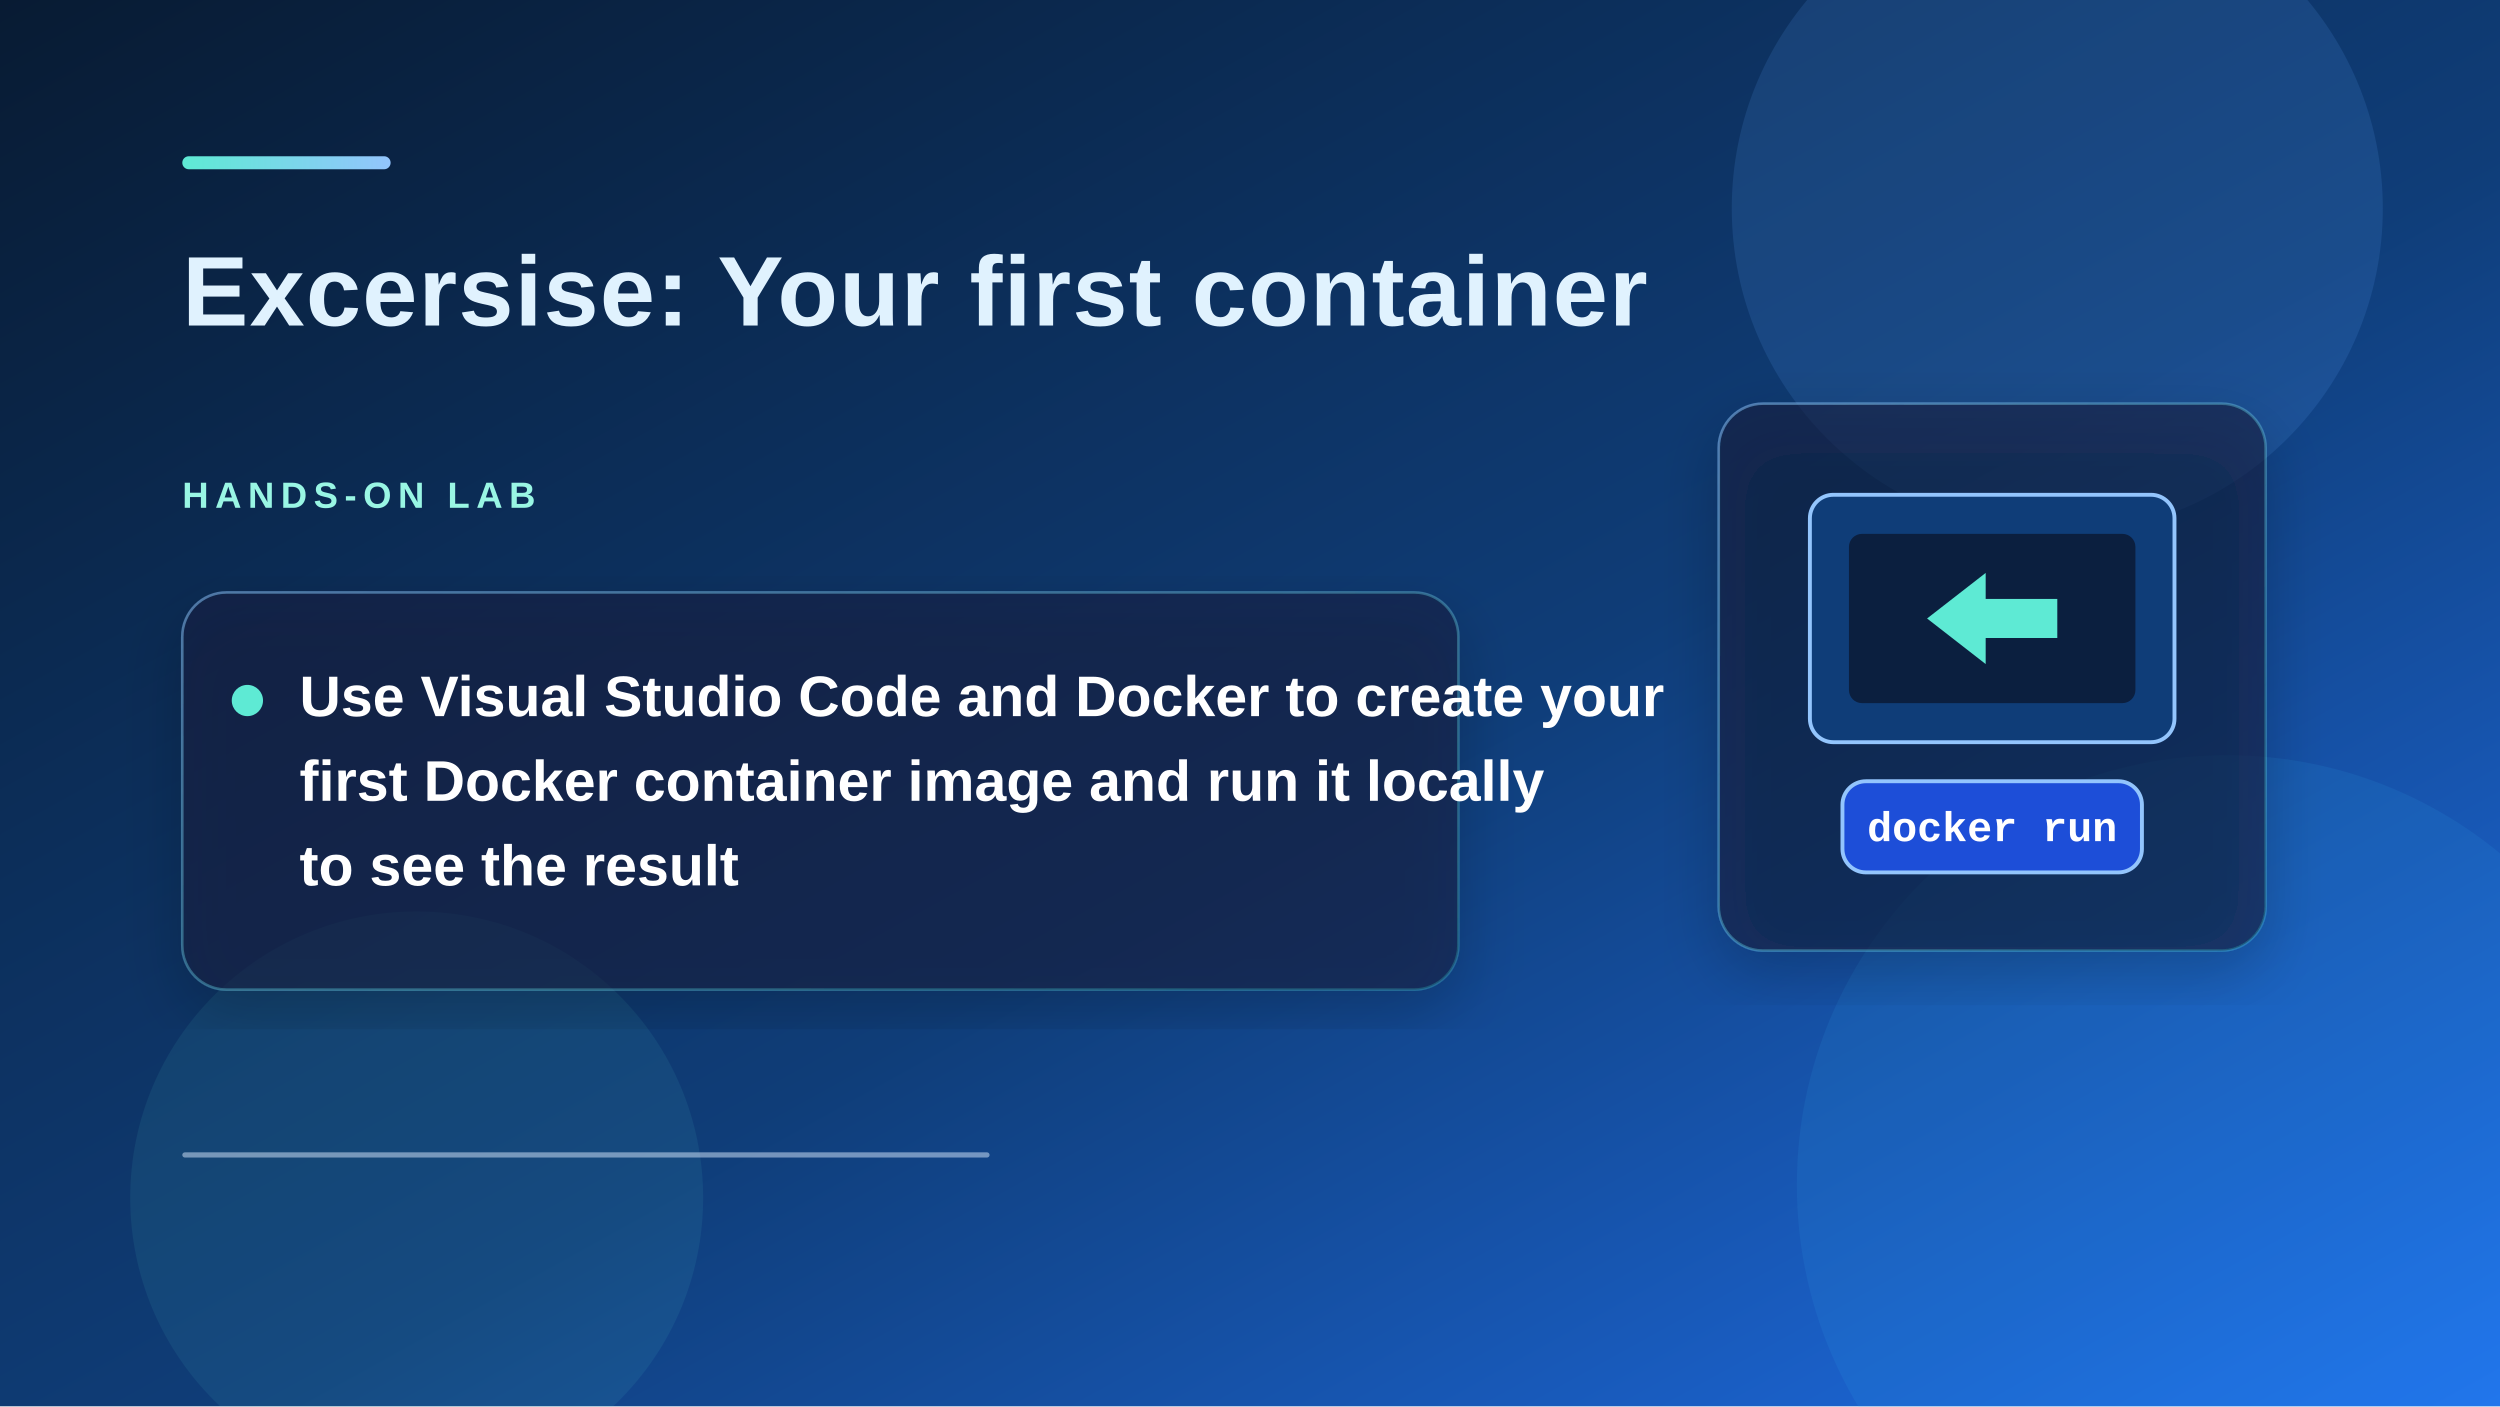
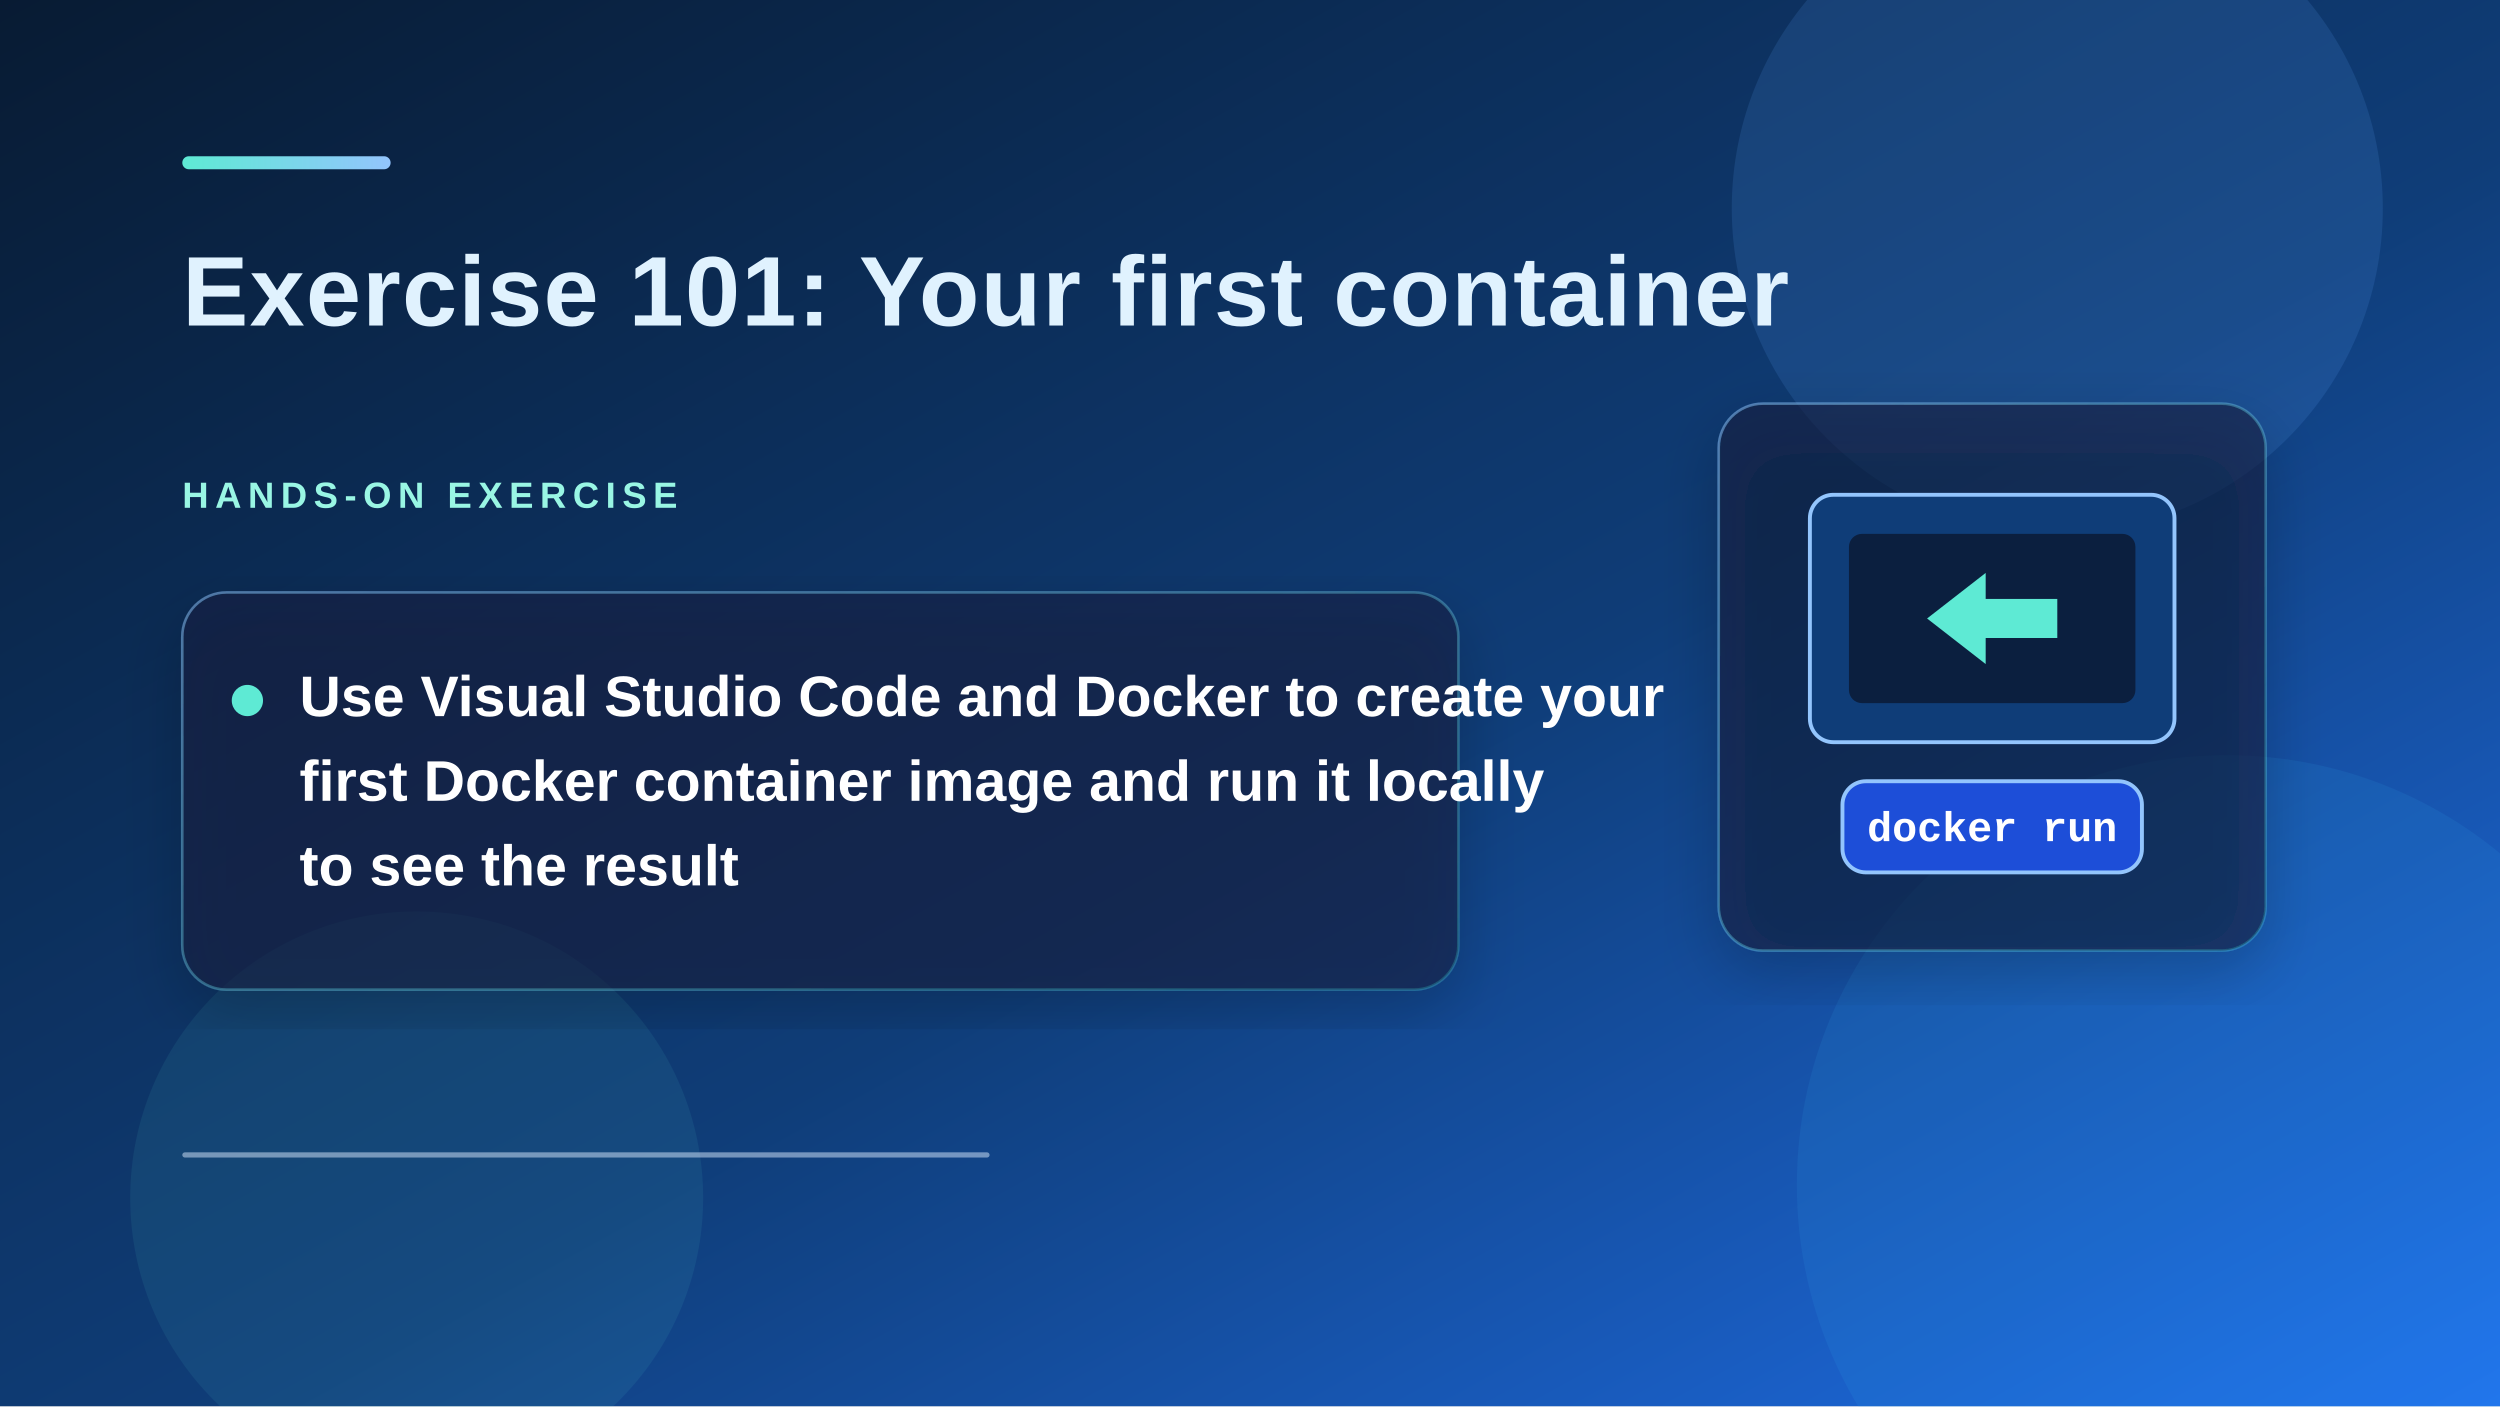
<svg xmlns="http://www.w3.org/2000/svg" width="1920" height="1080" viewBox="0 0 1920 1080" role="img" aria-labelledby="title desc">
  <defs>
    <linearGradient id="bg" x1="0%" y1="0%" x2="100%" y2="100%">
      <stop offset="0%" stop-color="#081b33" />
      <stop offset="55%" stop-color="#0f3d78" />
      <stop offset="100%" stop-color="#1f6feb" />
    </linearGradient>
    <linearGradient id="accent" x1="0%" y1="0%" x2="100%" y2="0%">
      <stop offset="0%" stop-color="#5eead4" />
      <stop offset="100%" stop-color="#93c5fd" />
    </linearGradient>
    <linearGradient id="panelStroke" x1="0%" y1="0%" x2="100%" y2="100%">
      <stop offset="0%" stop-color="#93c5fd" stop-opacity="0.5" />
      <stop offset="100%" stop-color="#5eead4" stop-opacity="0.2" />
    </linearGradient>
    <filter id="shadow" x="-10%" y="-10%" width="120%" height="120%">
      <feDropShadow dx="0" dy="18" stdDeviation="24" flood-color="#021124" flood-opacity="0.35" />
    </filter>
  </defs>
  <rect width="1920" height="1080" fill="url(#bg)" />
  <circle cx="1580" cy="160" r="250" fill="#60a5fa" fill-opacity="0.14" />
  <circle cx="1710" cy="910" r="330" fill="#38bdf8" fill-opacity="0.10" />
  <circle cx="320" cy="920" r="220" fill="#5eead4" fill-opacity="0.08" />
  <rect x="140" y="120" width="160" height="10" rx="5" fill="url(#accent)" />
  <text x="140" y="250" fill="#e0f2fe" font-family="Segoe UI, Arial, sans-serif" font-size="76" font-weight="700" letter-spacing="1">
-     Excersise: Your first container
+     Exercise 101: Your first container
  </text>
  <text x="140" y="390" fill="#99f6e4" font-family="Segoe UI, Arial, sans-serif" font-size="28" font-weight="600" letter-spacing="5">
-     HANDS-ON LAB
+     HANDS-ON EXERCISE
  </text>
  <g filter="url(#shadow)">
    <rect x="140" y="455" width="980" height="305" rx="34" fill="#0b1f3f" fill-opacity="0.56" stroke="url(#panelStroke)" stroke-width="2" />
  </g>
  <g transform="translate(190 520)" font-family="Segoe UI, Arial, sans-serif">
    <circle cx="0" cy="18" r="12" fill="#5eead4" />
    <text x="40" y="30" fill="#ffffff" font-size="44" font-weight="600">
      Use Visual Studio Code and Docker to create your
    </text>
    <text x="40" y="95" fill="#ffffff" font-size="44" font-weight="600">
      first Docker container image and run it locally
    </text>
    <text x="40" y="160" fill="#ffffff" font-size="44" font-weight="600">
      to see the result
    </text>
  </g>
  <g transform="translate(1320 310)">
    <g filter="url(#shadow)">
      <rect x="0" y="0" width="420" height="420" rx="34" fill="#0b1f3f" fill-opacity="0.6" stroke="url(#panelStroke)" stroke-width="2" />
    </g>
    <rect x="70" y="70" width="280" height="190" rx="18" fill="#0f3d78" stroke="#93c5fd" stroke-width="3" />
    <rect x="100" y="100" width="220" height="130" rx="10" fill="#0b1f3f" />
    <path d="M 160 165 L 205 130 L 205 150 L 260 150 L 260 180 L 205 180 L 205 200 Z" fill="#5eead4" />
    <rect x="95" y="290" width="230" height="70" rx="18" fill="#1d4ed8" stroke="#93c5fd" stroke-width="3" />
    <text x="210" y="336" text-anchor="middle" fill="#ffffff" font-family="Consolas, 'Courier New', monospace" font-size="32" font-weight="700">
      docker run
    </text>
  </g>
  <rect x="140" y="885" width="620" height="4" rx="2" fill="#dbeafe" fill-opacity="0.5" />
</svg>
